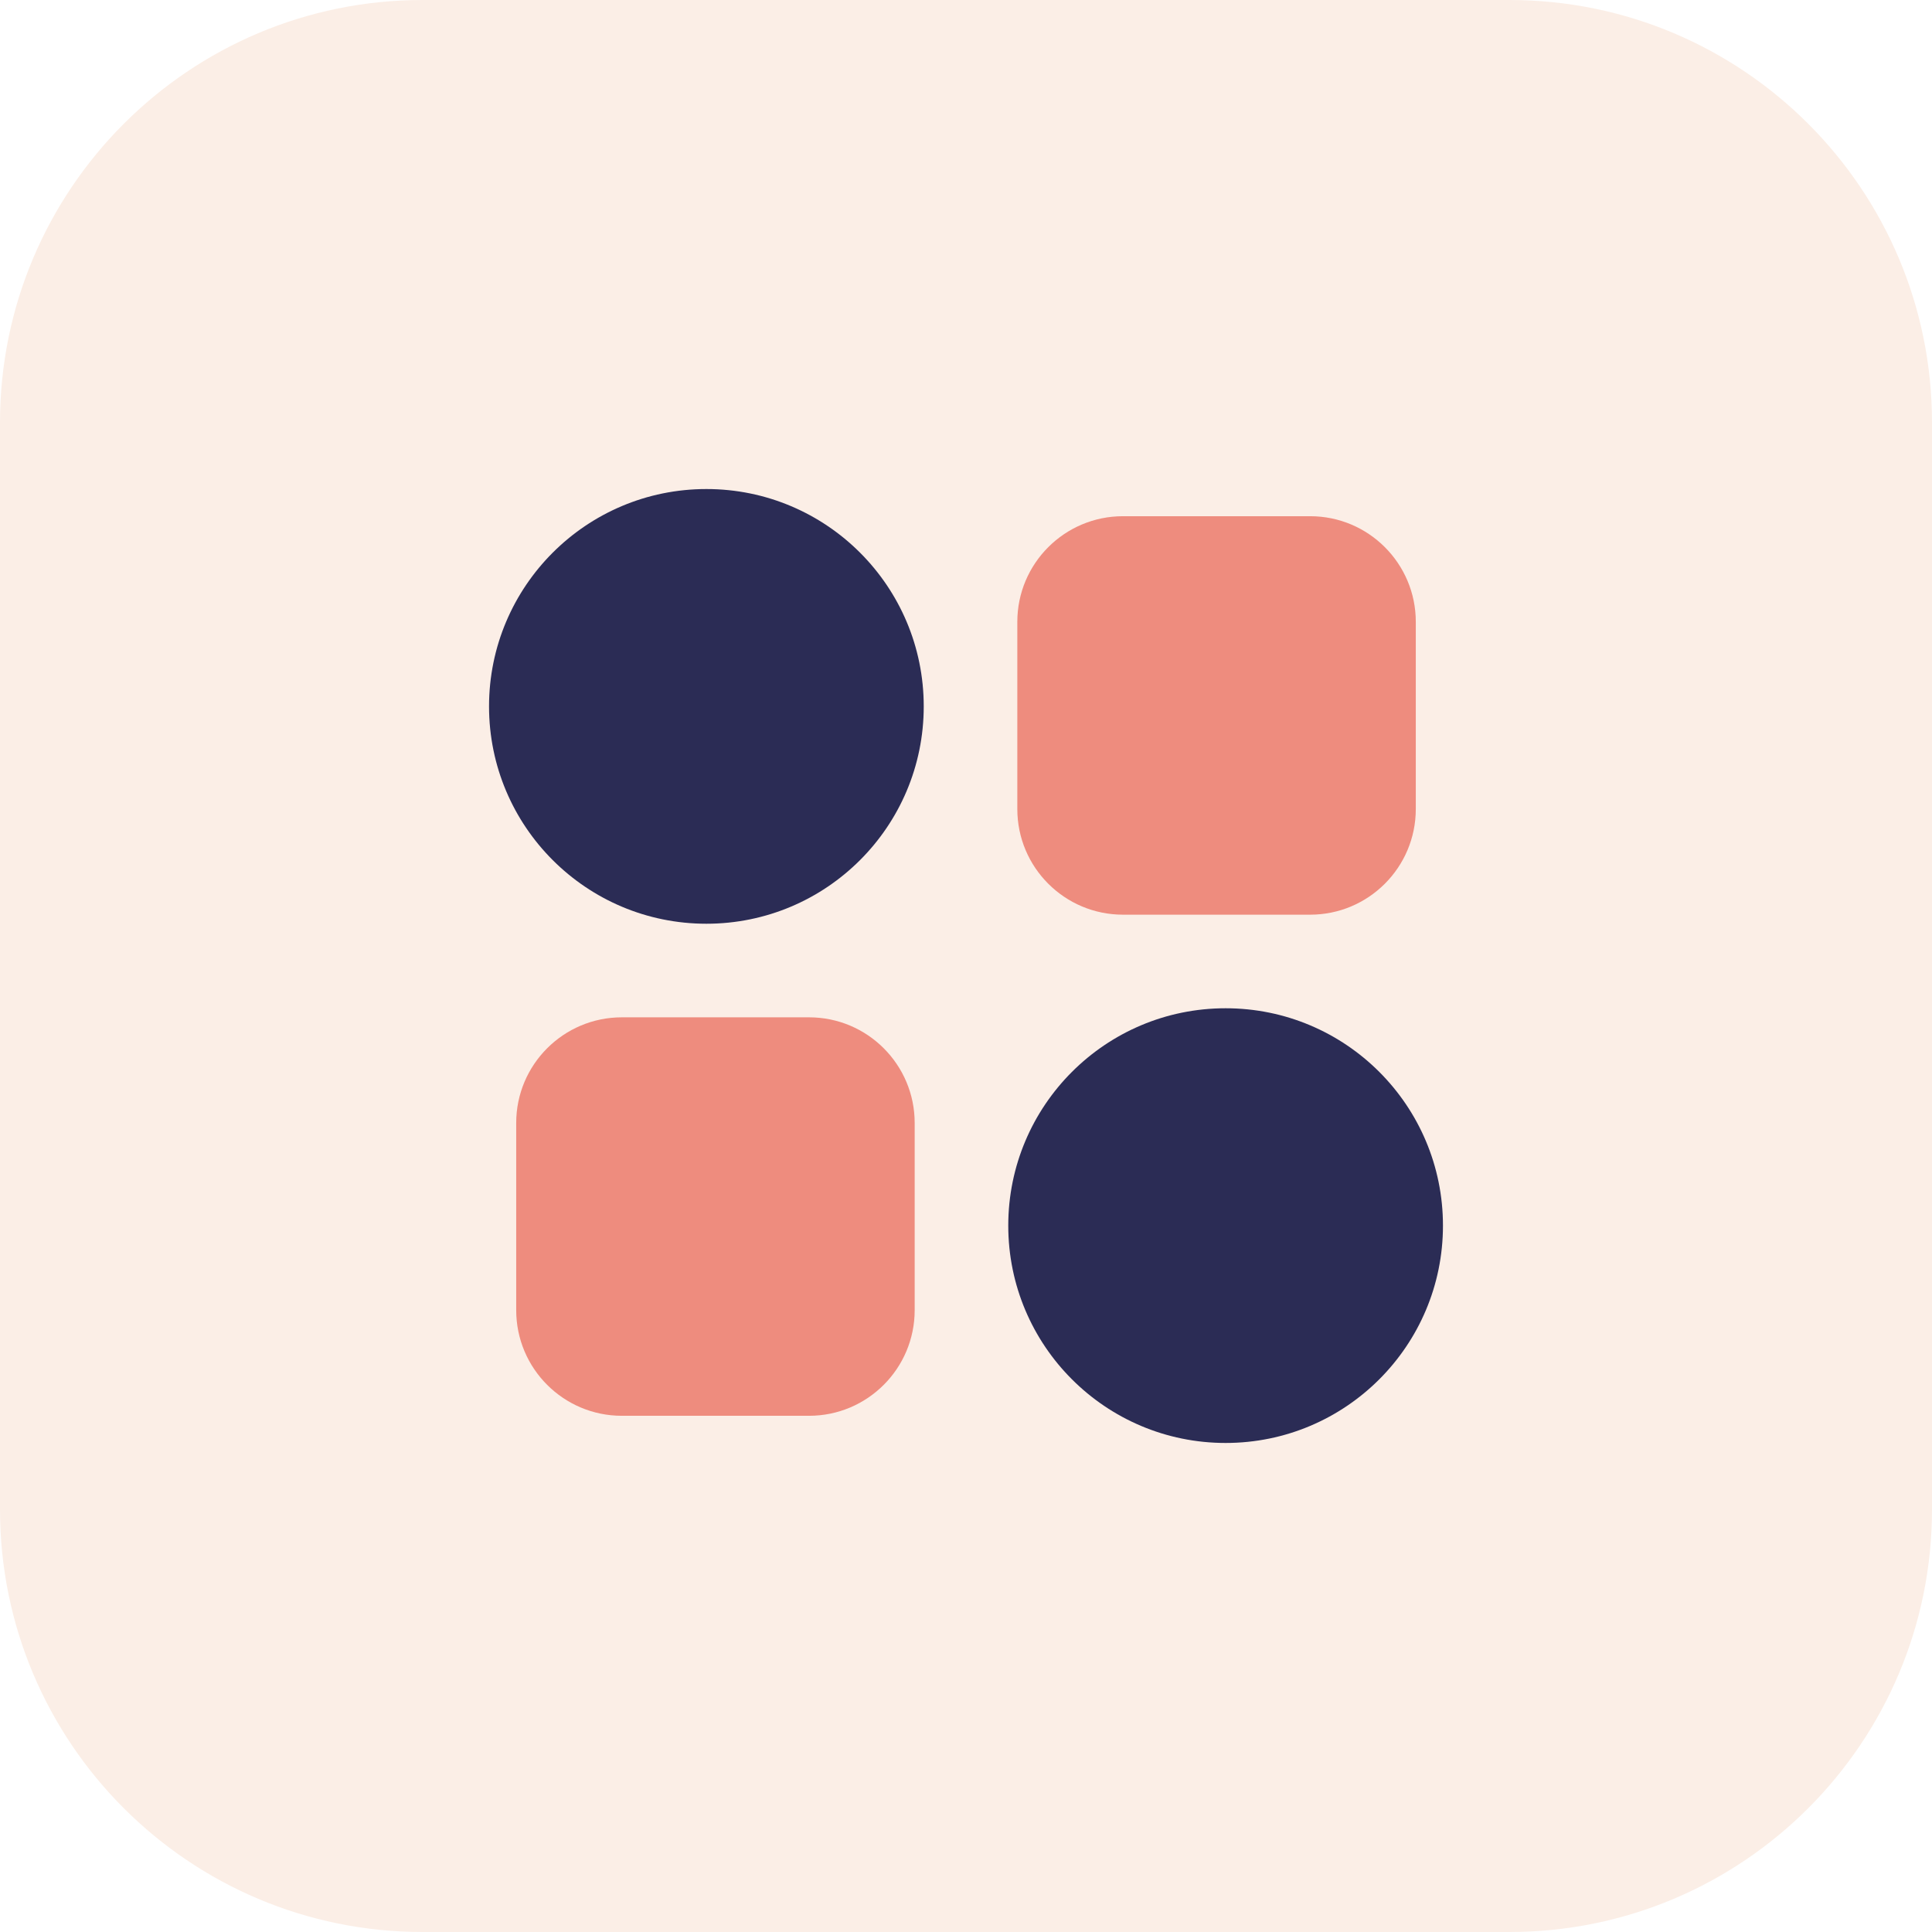
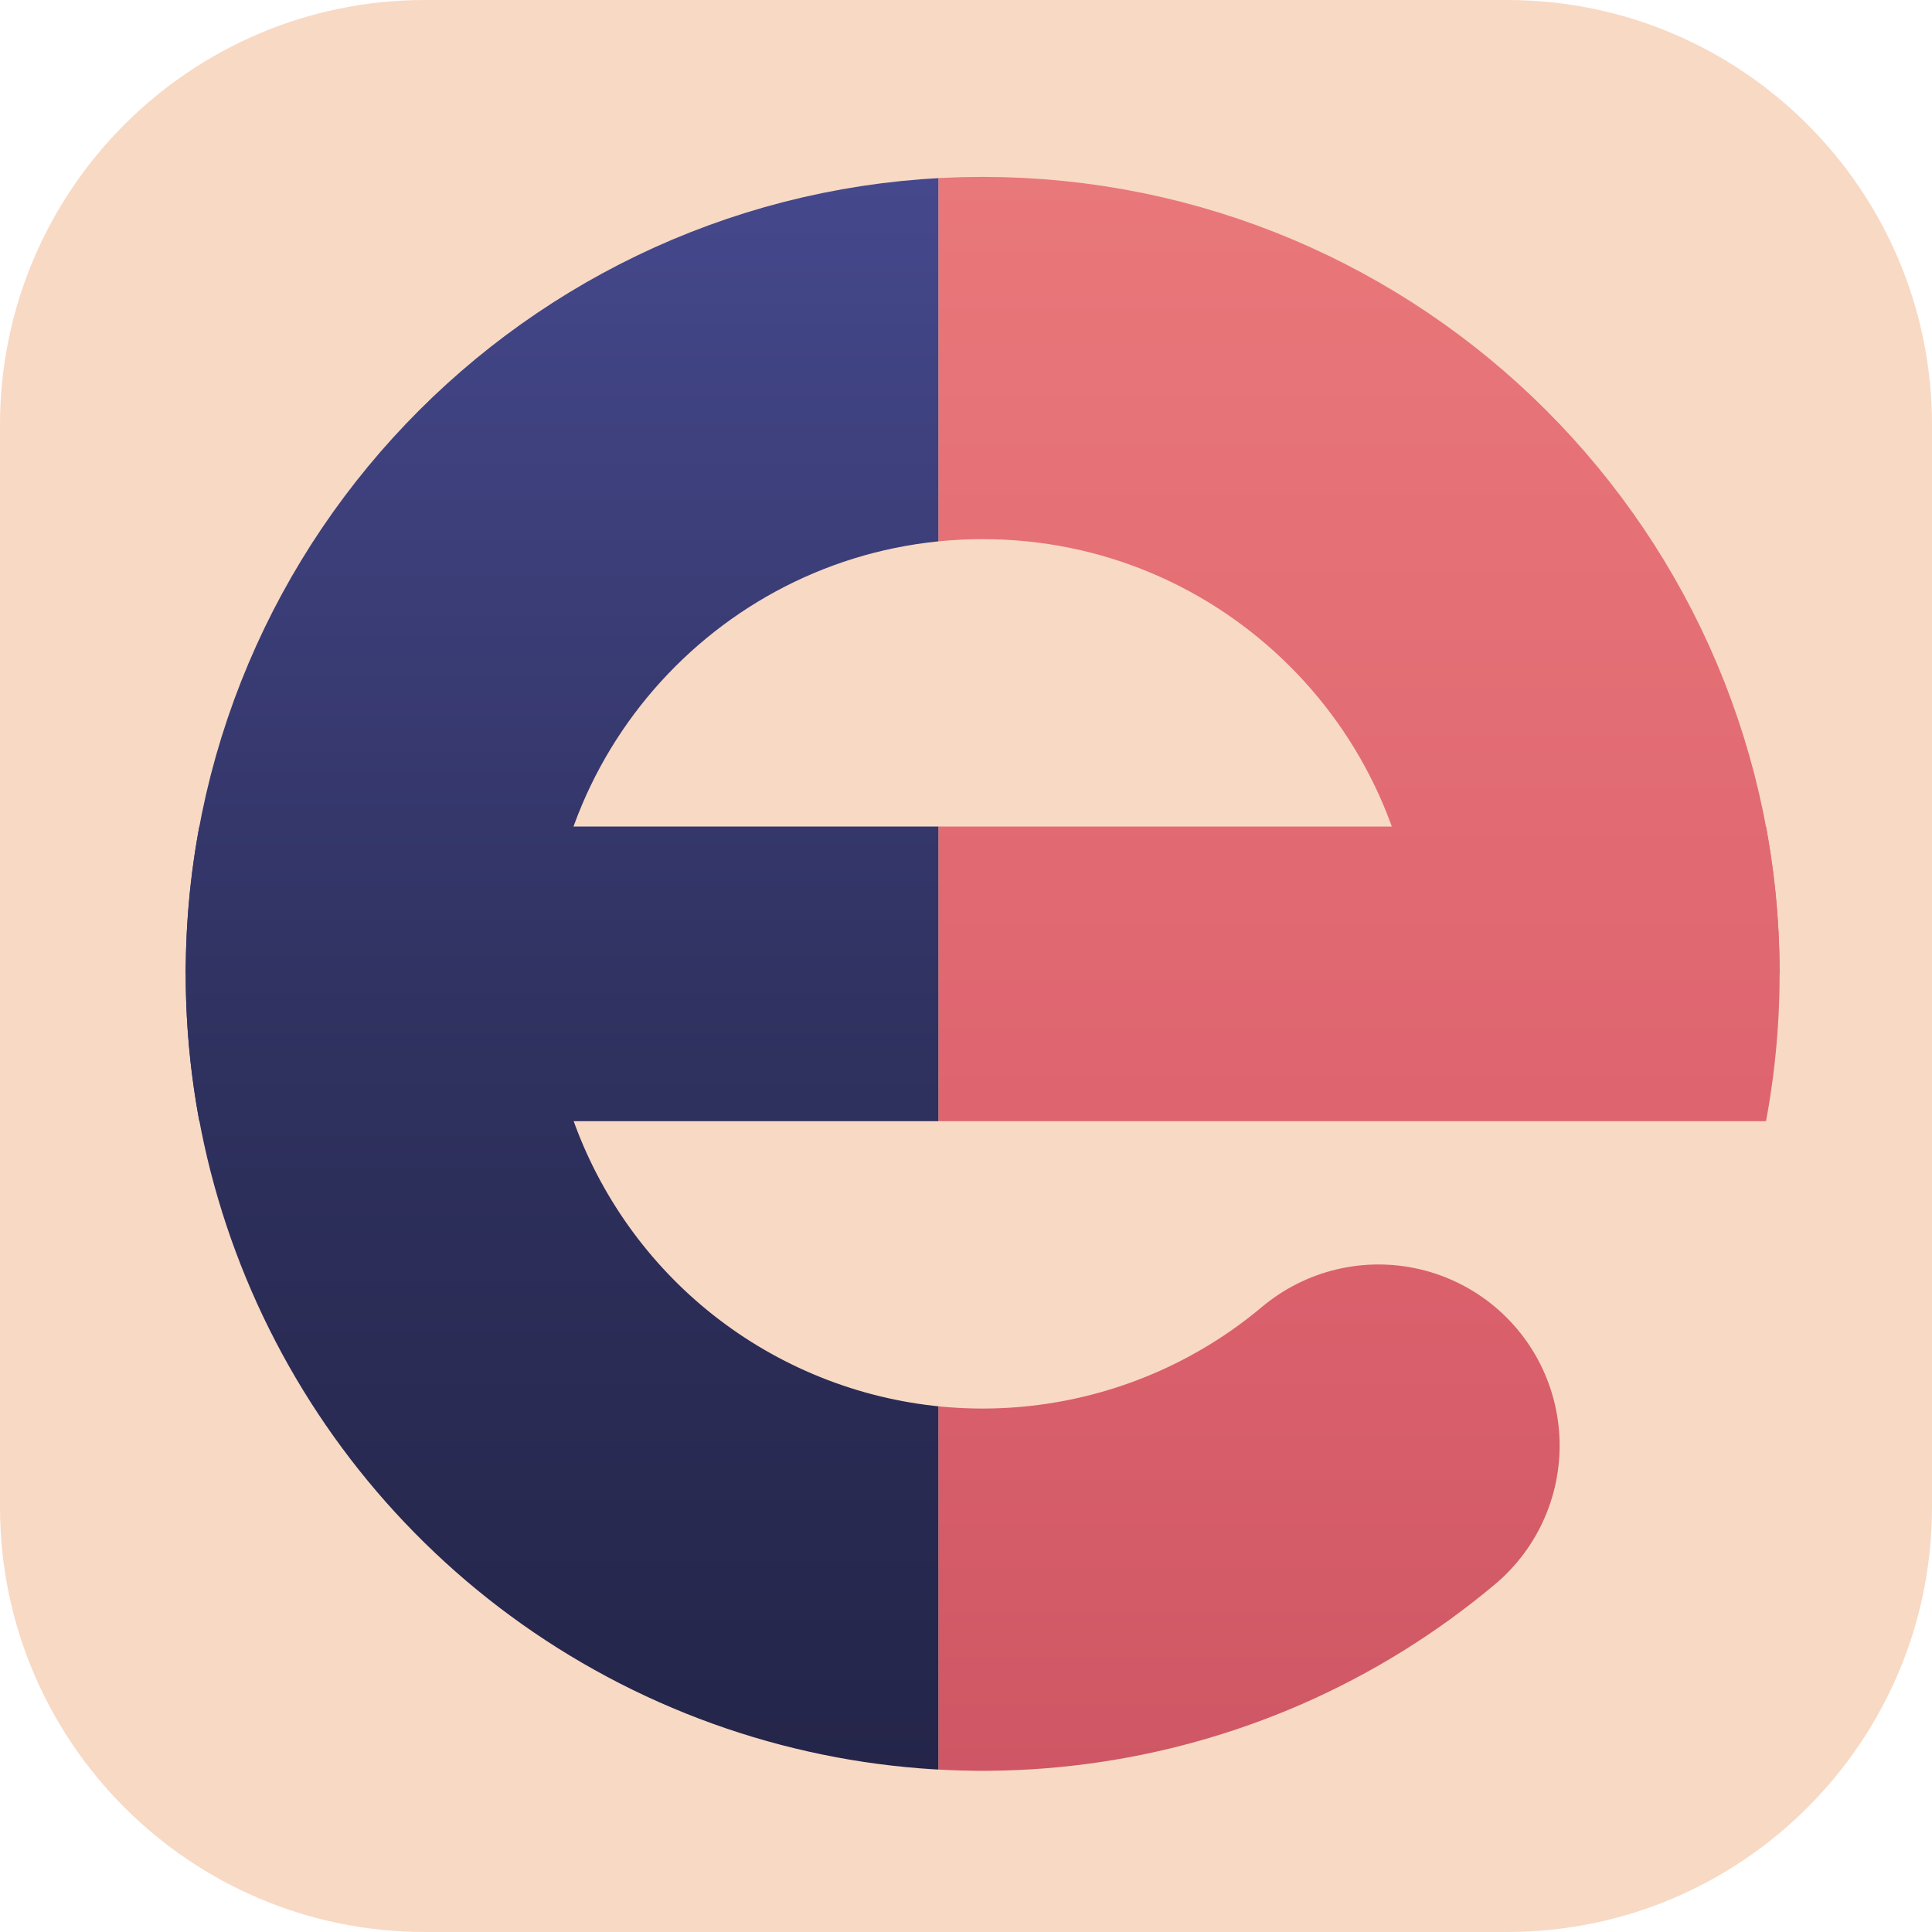
- <svg xmlns="http://www.w3.org/2000/svg" viewBox="0 0 64 64">
-   <rect width="64" height="64" rx="14" fill="#fbeee6" />
-   <circle cx="23.4" cy="23.4" r="7.2" fill="#2b2c55" />
-   <rect x="33.7" y="17.1" width="13.2" height="13.2" rx="3.5" fill="#ee8c7e" />
-   <rect x="17.1" y="33.7" width="13.2" height="13.2" rx="3.5" fill="#ee8c7e" />
-   <circle cx="40.6" cy="40.6" r="7.2" fill="#2b2c55" />
+ <svg xmlns="http://www.w3.org/2000/svg" viewBox="112 112 800 800">
+   <defs>
+     <clipPath id="ec">
+       <circle cx="512" cy="512" r="330" />
+     </clipPath>
+     <clipPath id="eL">
+       <rect x="-300" y="-300" width="793.75" height="1624" />
+     </clipPath>
+     <clipPath id="eR">
+       <rect x="493.75" y="-300" width="830.25" height="1624" />
+     </clipPath>
+     <linearGradient id="gl" gradientUnits="userSpaceOnUse" x1="0" y1="182" x2="0" y2="842">
+       <stop offset="0" stop-color="#45488c" />
+       <stop offset=".55" stop-color="#2f315f" />
+       <stop offset="1" stop-color="#242549" />
+     </linearGradient>
+     <linearGradient id="gr" gradientUnits="userSpaceOnUse" x1="0" y1="182" x2="0" y2="842">
+       <stop offset="0" stop-color="#e9787a" />
+       <stop offset=".55" stop-color="#df6670" />
+       <stop offset="1" stop-color="#cf5664" />
+     </linearGradient>
+   </defs>
+   <rect x="112" y="112" width="800" height="800" rx="176" fill="#f8d9c4" />
+   <g transform="translate(6.9 3.25)">
+     <g clip-path="url(#eL)">
+       <path d="M257 512A255 255 0 0 0 404.23 743.11A255 255 0 0 0 675.91 707.34" fill="none" stroke="url(#gl)" stroke-width="150" stroke-linecap="round" />
+       <path d="M257 512A255 255 0 0 1 512 257A255 255 0 0 1 767 512" fill="none" stroke="url(#gl)" stroke-width="150" />
+       <rect x="182" y="451" width="660" height="122" fill="url(#gl)" clip-path="url(#ec)" />
+     </g>
+     <g clip-path="url(#eR)">
+       <path d="M257 512A255 255 0 0 0 404.23 743.11A255 255 0 0 0 675.91 707.34" fill="none" stroke="url(#gr)" stroke-width="150" stroke-linecap="round" />
+       <path d="M257 512A255 255 0 0 1 512 257A255 255 0 0 1 767 512" fill="none" stroke="url(#gr)" stroke-width="150" />
+       <rect x="182" y="451" width="660" height="122" fill="url(#gr)" clip-path="url(#ec)" />
+     </g>
+   </g>
</svg>
